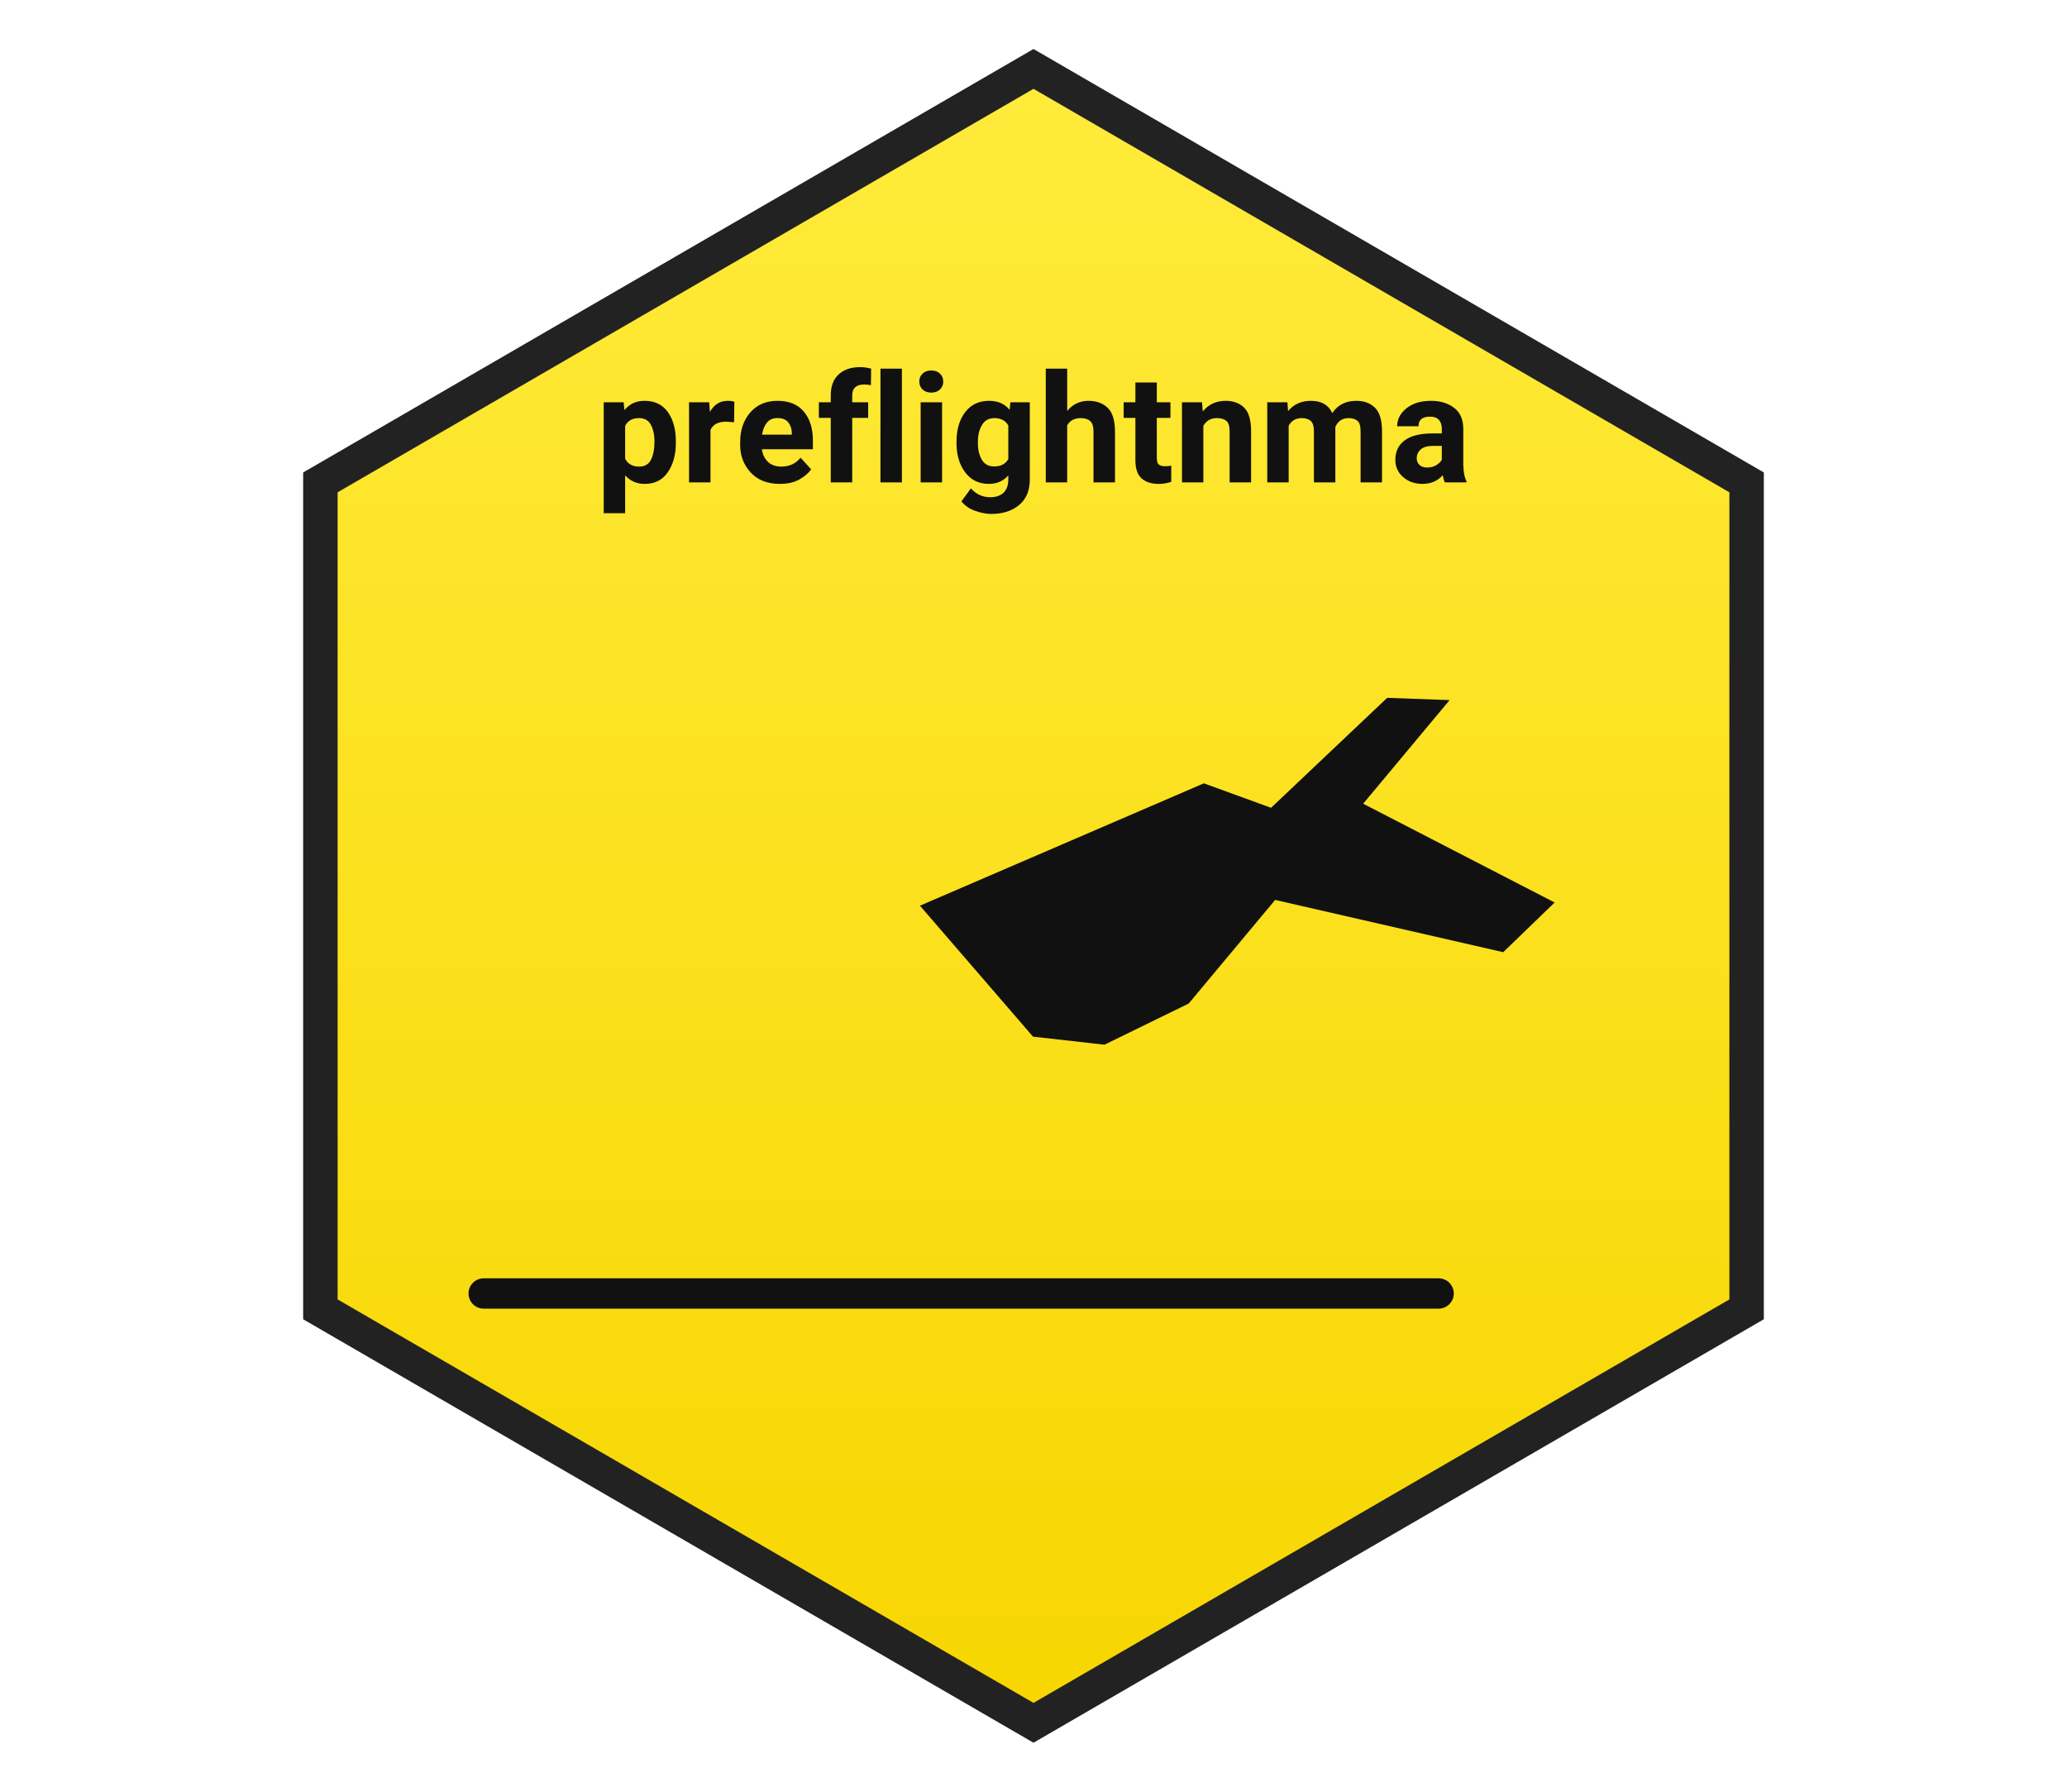
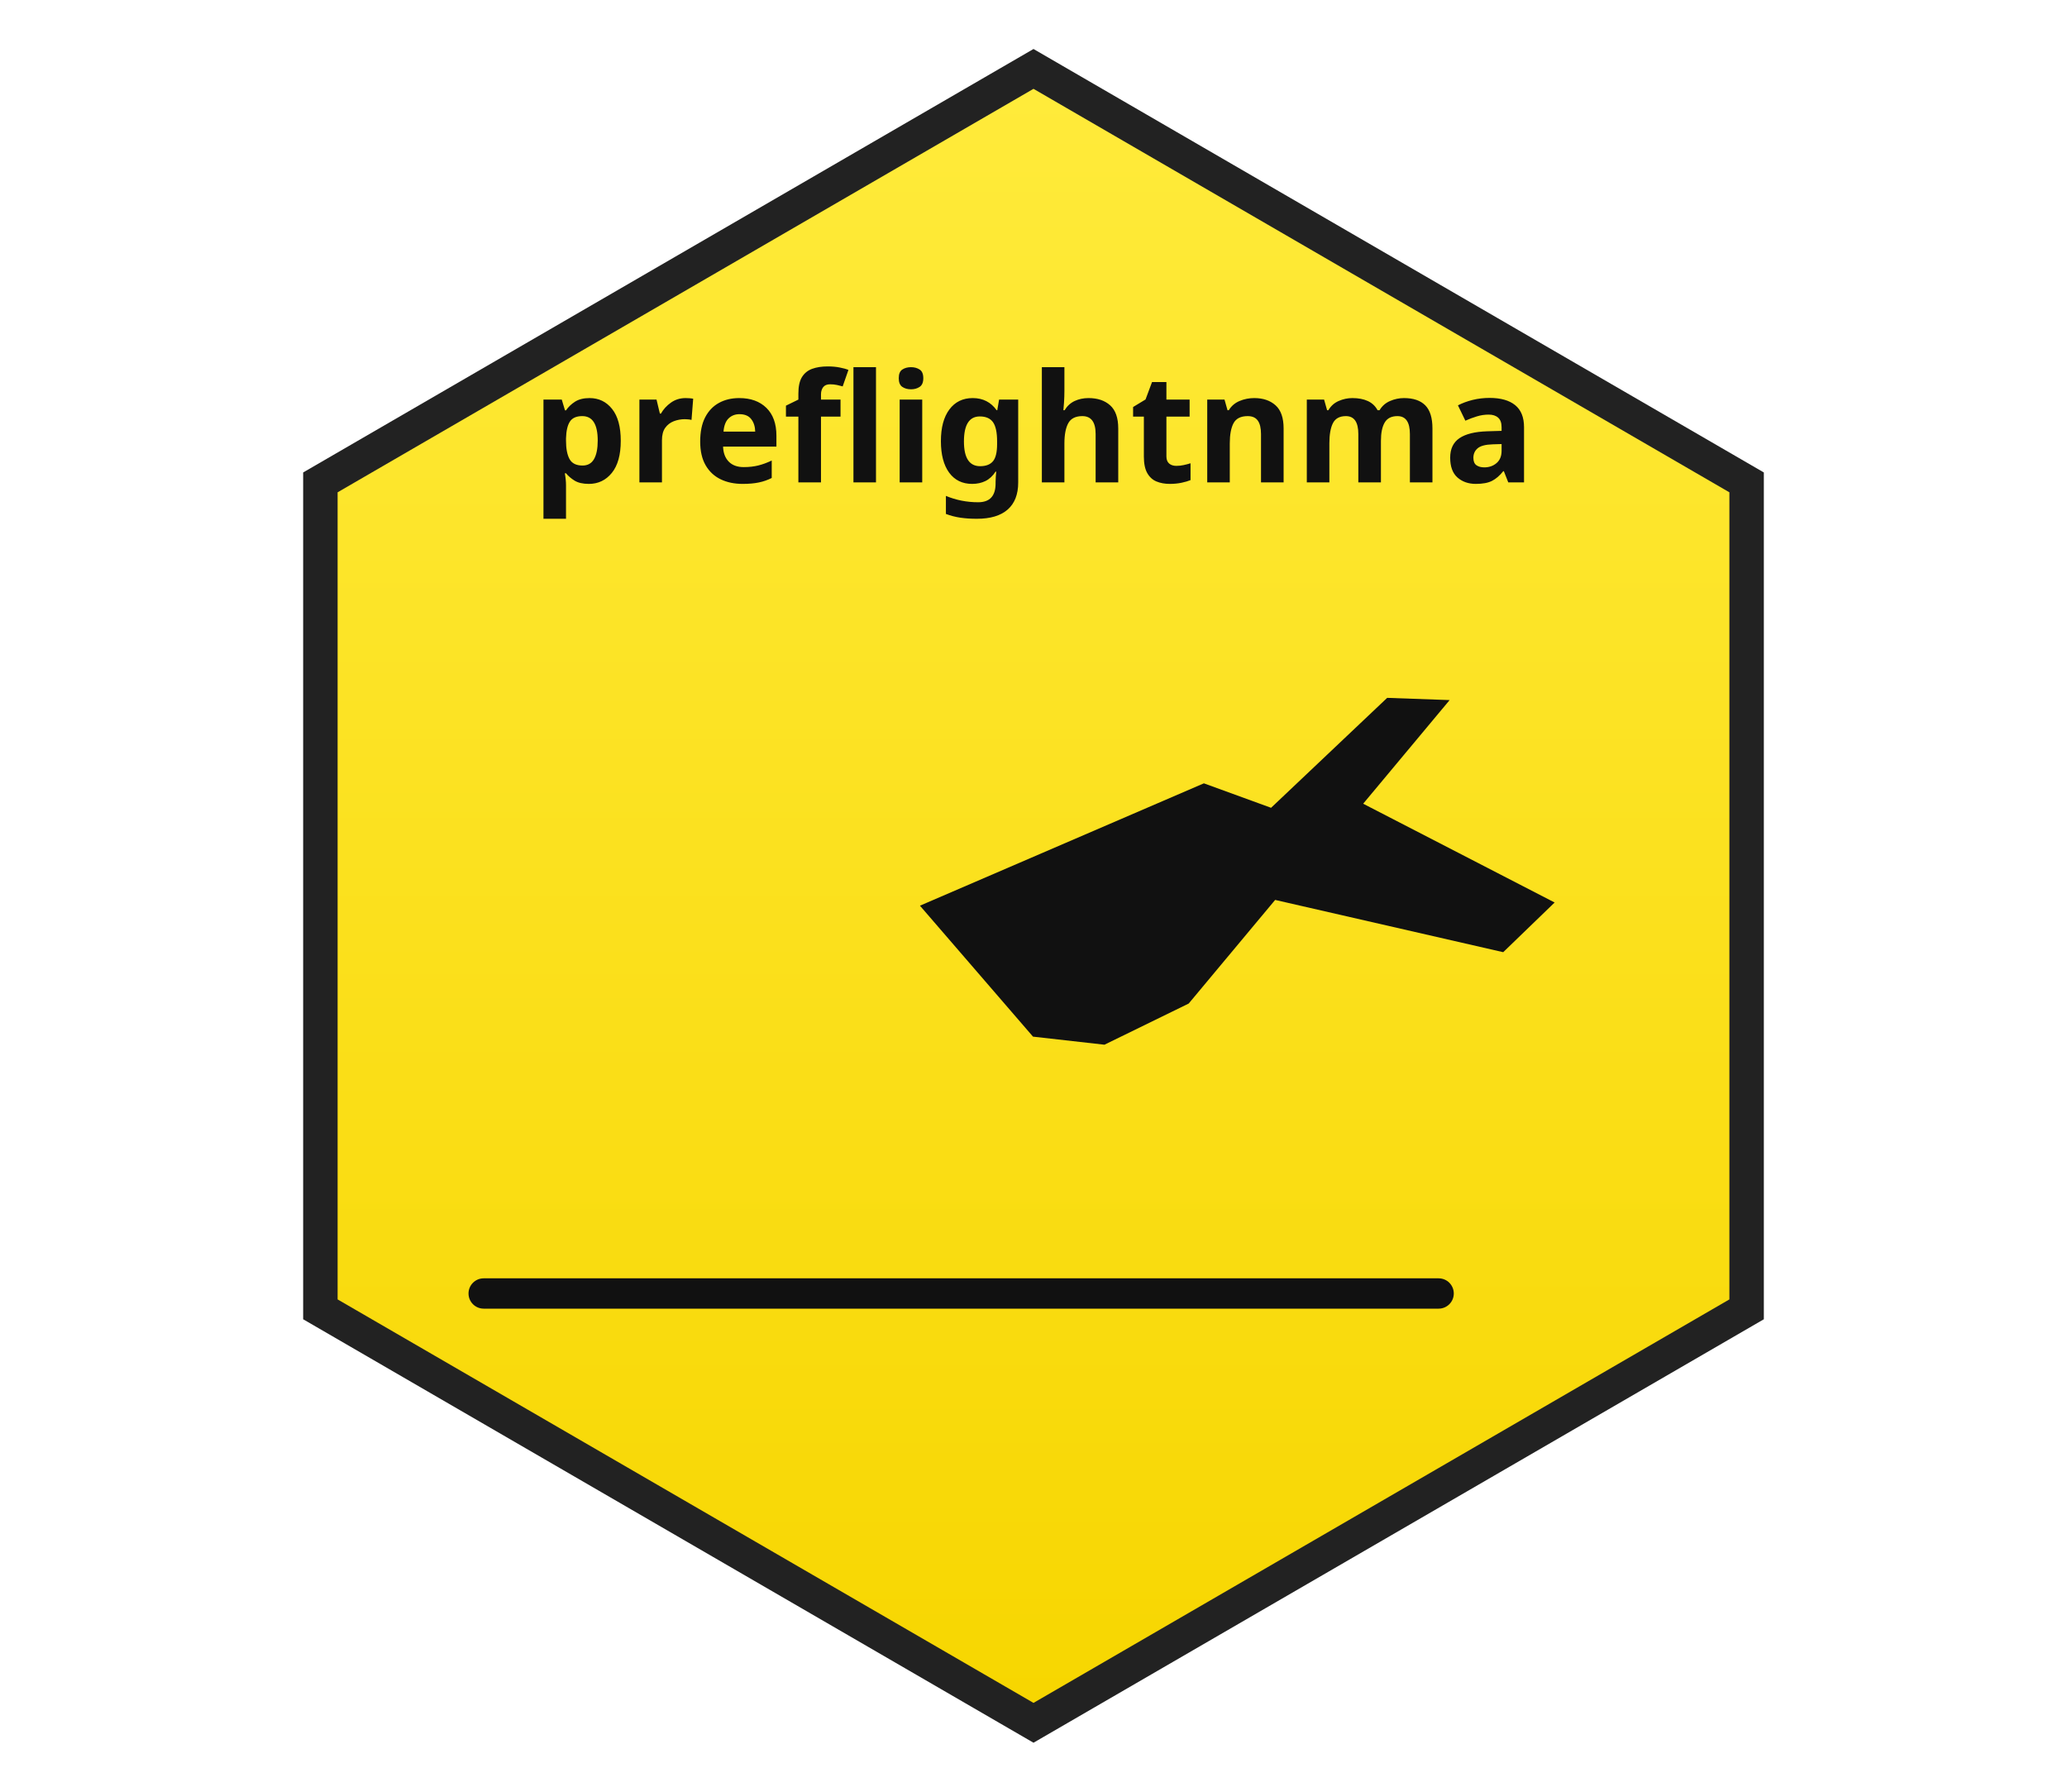
- <svg xmlns="http://www.w3.org/2000/svg" viewBox="0 0 600 520" role="img" aria-labelledby="title desc">
+ <svg xmlns="http://www.w3.org/2000/svg" viewBox="0 0 600 520" aria-labelledby="t d">
  <defs>
    <linearGradient id="g" x1="0" x2="0" y1="0" y2="1">
      <stop offset="0" stop-color="#FFEB3B" />
      <stop offset="1" stop-color="#F7D600" />
    </linearGradient>
  </defs>
-   <g transform="translate(300,260)">
-     <path d="M0,-240 L207,-120 L207,120 L0,240 L-207,120 L-207,-120 Z" fill="url(#g)" stroke="#222" stroke-width="10" />
-     <g transform="translate(-10,-10) scale(1.1)" fill="#111">
-       <path d="M40 0 L120 -16 L136 -6 L172 -28 L188 -24 L160 -2 L204 34 L188 44 L132 18 L104 40 L80 46 L62 40 L40 0 Z" transform="translate(-60,20) rotate(-12)" />
+   <g transform="translate(300 260)">
+     <path d="M0-240L207-120 207 120 0 240 -207 120 -207-120Z" fill="url(#g)" stroke="#222" stroke-width="10" />
+     <g transform="translate(-10 -10) scale(1.1)" fill="#111">
+       <path d="M40 0 L120 -16 L136 -6 L172 -28 L188 -24 L160 -2 L204 34 L188 44 L132 18 L104 40 L80 46 L62 40 L40 0Z" transform="translate(-60 20) rotate(-12)" />
      <rect x="-140" y="110" width="260" height="8" rx="4" />
    </g>
-     <text x="0" y="-120" text-anchor="middle" font-family="Segoe UI, Roboto, Arial, sans-serif" font-size="44" font-weight="700" fill="#111">preflightnma</text>
+     <text x="0" y="-120" text-anchor="middle" font-family="sans-serif" font-size="44" font-weight="700" fill="#111">preflightnma</text>
  </g>
</svg>
